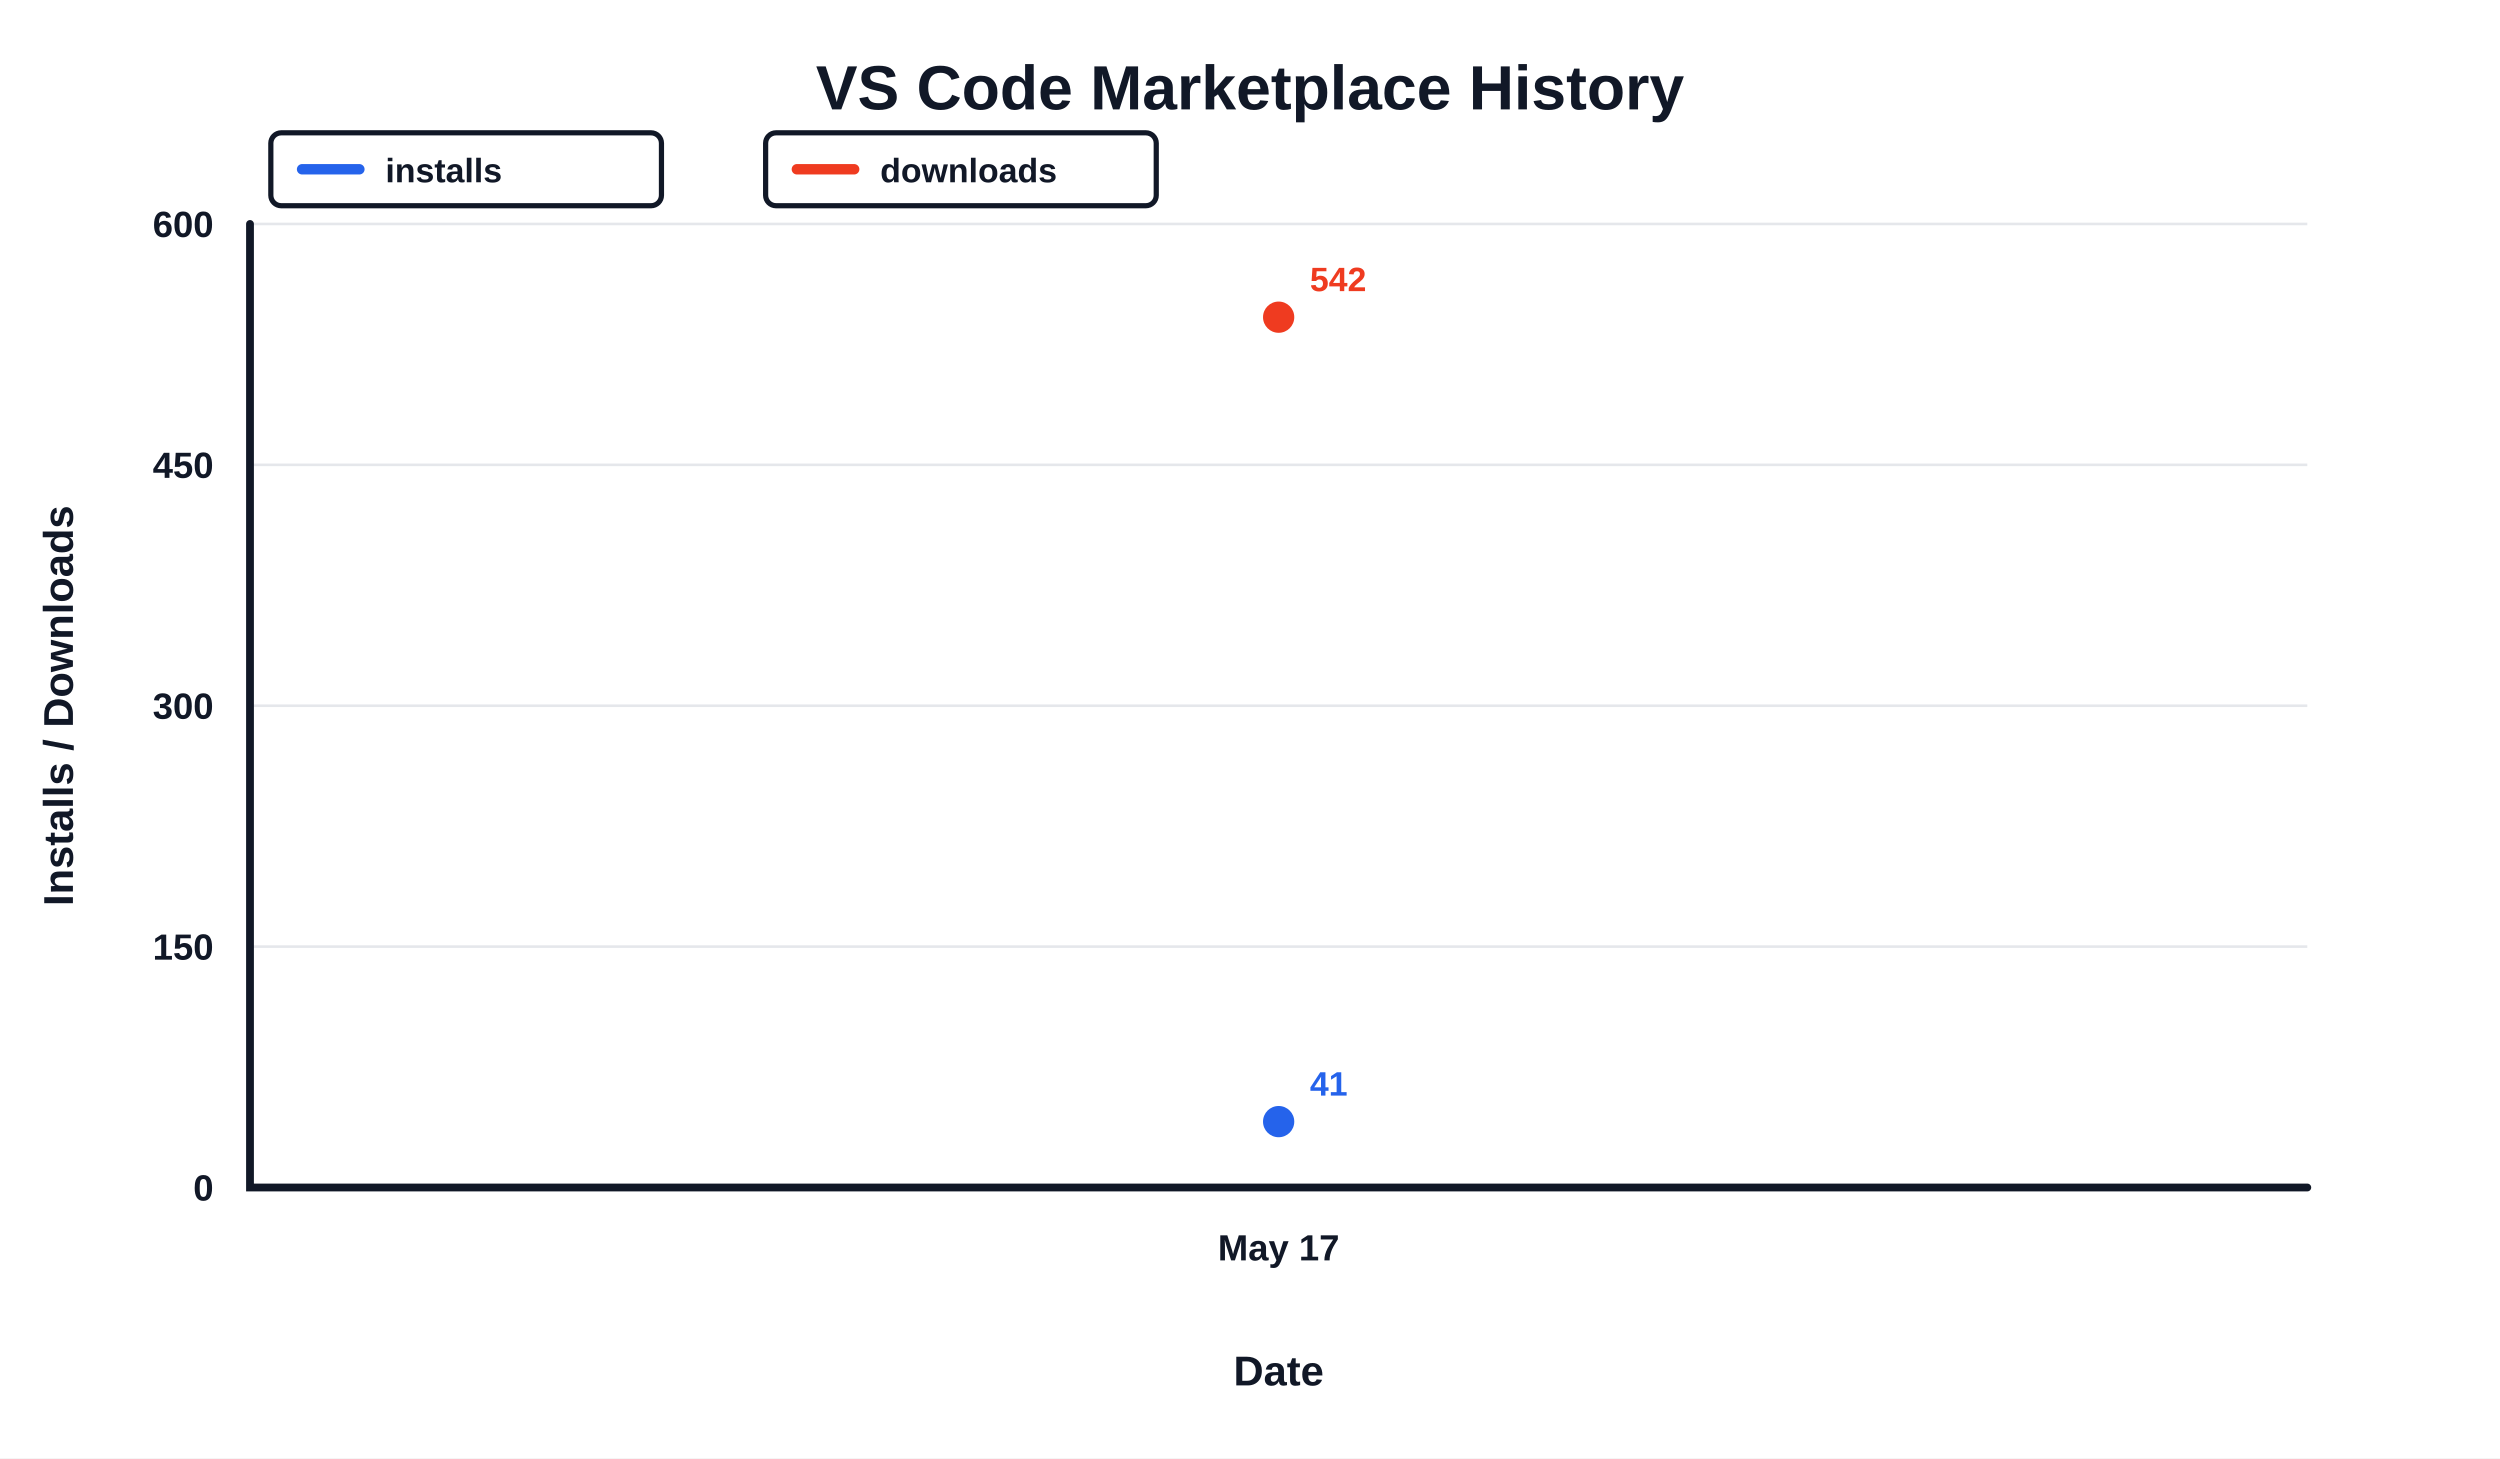
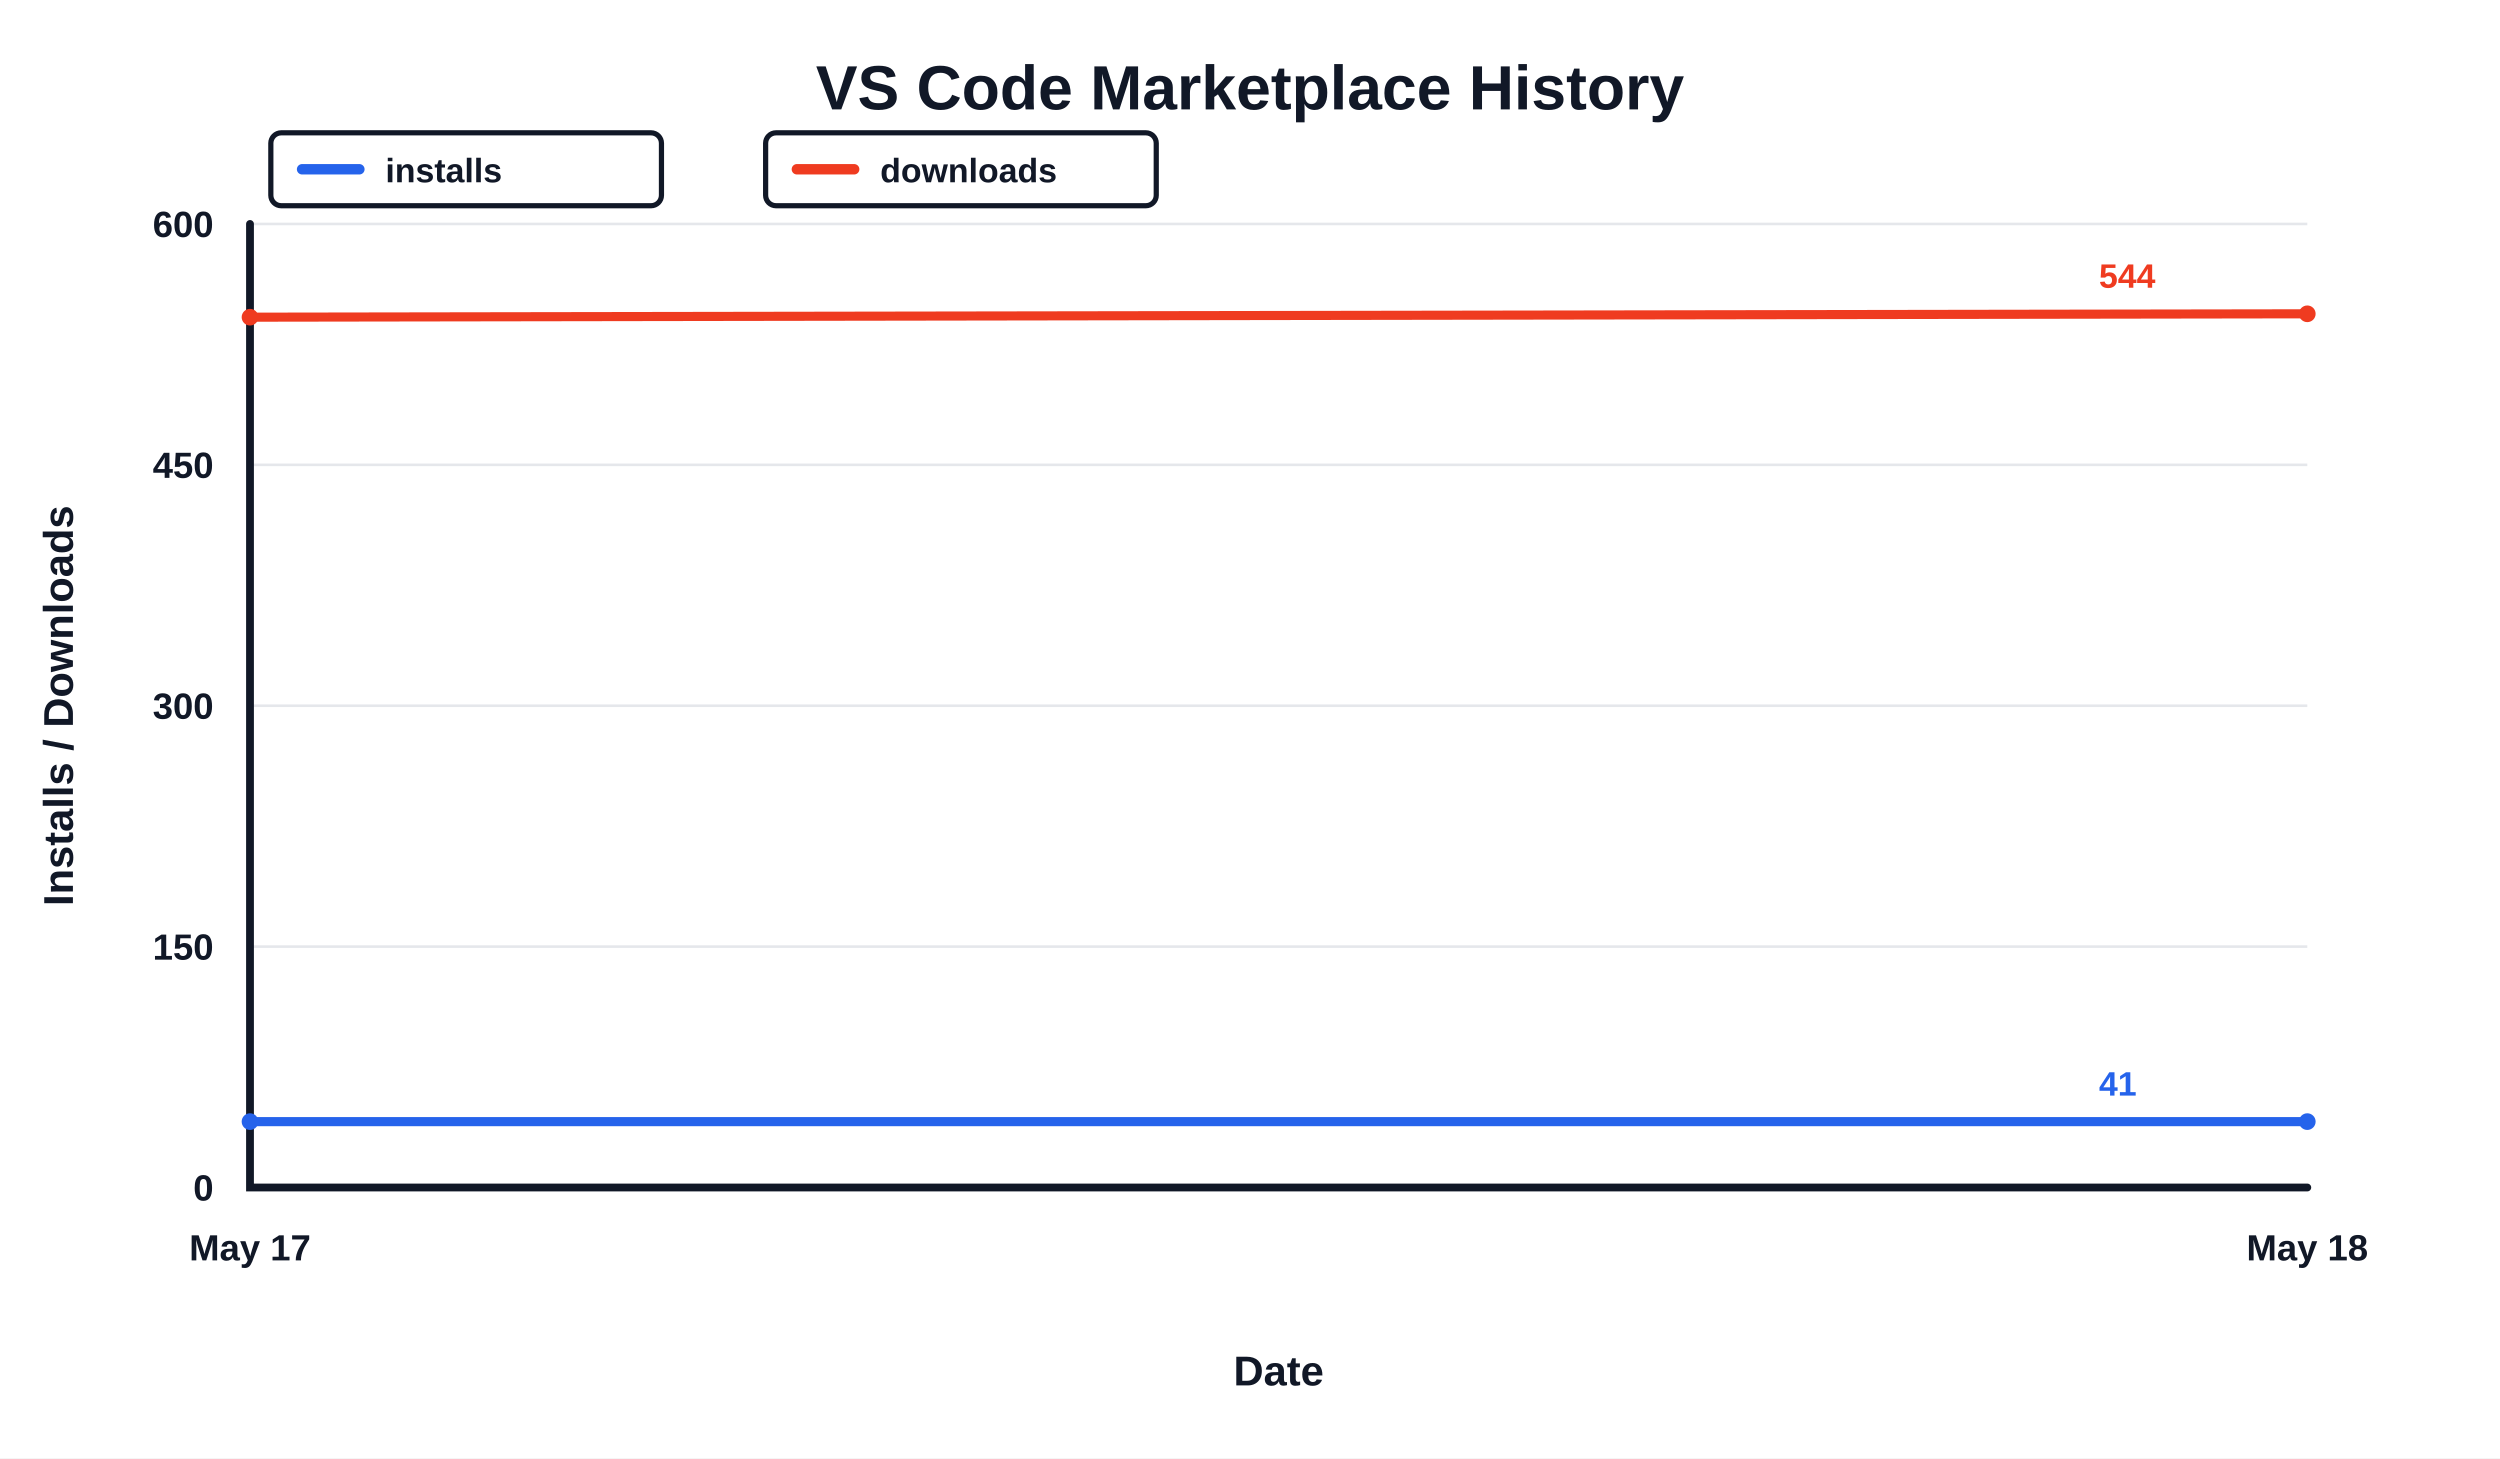
<svg xmlns="http://www.w3.org/2000/svg" width="960" height="560" viewBox="0 0 960 560" role="img" aria-label="winterdrive.quick-prompt VS Code Marketplace History line chart">
  <rect width="960" height="560" fill="#ffffff" />
  <text x="480" y="42" text-anchor="middle" font-family="Segoe UI, Arial, sans-serif" font-size="24" font-weight="700" fill="#111827">VS Code Marketplace History</text>
  <g transform="translate(104,64)">
    <rect x="0" y="-13" width="150" height="28" rx="4" fill="#ffffff" stroke="#111827" stroke-width="2" />
    <line x1="12" y1="1" x2="34" y2="1" stroke="#2563eb" stroke-width="4" stroke-linecap="round" />
    <text x="44" y="6" font-family="Segoe UI, Arial, sans-serif" font-size="13" font-weight="600" fill="#111827">installs</text>
  </g>
  <g transform="translate(294,64)">
    <rect x="0" y="-13" width="150" height="28" rx="4" fill="#ffffff" stroke="#111827" stroke-width="2" />
    <line x1="12" y1="1" x2="34" y2="1" stroke="#ef3b20" stroke-width="4" stroke-linecap="round" />
    <text x="44" y="6" font-family="Segoe UI, Arial, sans-serif" font-size="13" font-weight="600" fill="#111827">downloads</text>
  </g>
  <line x1="96" y1="456.0" x2="886" y2="456.0" stroke="#e5e7eb" stroke-width="1" />
  <text x="82" y="461.0" text-anchor="end" font-family="Segoe UI, Arial, sans-serif" font-size="14" font-weight="600" fill="#111827">0</text>
  <line x1="96" y1="363.5" x2="886" y2="363.5" stroke="#e5e7eb" stroke-width="1" />
  <text x="82" y="368.5" text-anchor="end" font-family="Segoe UI, Arial, sans-serif" font-size="14" font-weight="600" fill="#111827">150</text>
  <line x1="96" y1="271.0" x2="886" y2="271.0" stroke="#e5e7eb" stroke-width="1" />
  <text x="82" y="276.0" text-anchor="end" font-family="Segoe UI, Arial, sans-serif" font-size="14" font-weight="600" fill="#111827">300</text>
  <line x1="96" y1="178.5" x2="886" y2="178.5" stroke="#e5e7eb" stroke-width="1" />
  <text x="82" y="183.5" text-anchor="end" font-family="Segoe UI, Arial, sans-serif" font-size="14" font-weight="600" fill="#111827">450</text>
  <line x1="96" y1="86.0" x2="886" y2="86.0" stroke="#e5e7eb" stroke-width="1" />
  <text x="82" y="91.0" text-anchor="end" font-family="Segoe UI, Arial, sans-serif" font-size="14" font-weight="600" fill="#111827">600</text>
  <path d="M96,86 L96,456 L886,456" fill="none" stroke="#111827" stroke-width="3" stroke-linecap="round" />
-   <circle cx="491.0" cy="430.7" r="6" fill="#2563eb" />
-   <text x="503.0" y="420.7" font-family="Segoe UI, Arial, sans-serif" font-size="13" font-weight="700" fill="#2563eb">41</text>
-   <circle cx="491.0" cy="121.8" r="6" fill="#ef3b20" />
-   <text x="503.0" y="111.8" font-family="Segoe UI, Arial, sans-serif" font-size="13" font-weight="700" fill="#ef3b20">542</text>
-   <text x="491.0" y="484" text-anchor="middle" font-family="Segoe UI, Arial, sans-serif" font-size="14" font-weight="600" fill="#111827">May 17</text>
+   <path d="M96.0,430.7 L886.0,430.7" fill="none" stroke="#2563eb" stroke-width="3.5" stroke-linecap="round" stroke-linejoin="round" />
+   <circle cx="96.0" cy="430.7" r="3.2" fill="#2563eb" />
+   <circle cx="886.0" cy="430.7" r="3.2" fill="#2563eb" />
+   <text x="806.0" y="420.7" font-family="Segoe UI, Arial, sans-serif" font-size="13" font-weight="700" fill="#2563eb">41</text>
+   <path d="M96.0,121.8 L886.0,120.5" fill="none" stroke="#ef3b20" stroke-width="3.5" stroke-linecap="round" stroke-linejoin="round" />
+   <circle cx="96.0" cy="121.8" r="3.2" fill="#ef3b20" />
+   <circle cx="886.0" cy="120.5" r="3.2" fill="#ef3b20" />
+   <text x="806.0" y="110.5" font-family="Segoe UI, Arial, sans-serif" font-size="13" font-weight="700" fill="#ef3b20">544</text>
+   <text x="96.0" y="484" text-anchor="middle" font-family="Segoe UI, Arial, sans-serif" font-size="14" font-weight="600" fill="#111827">May 17</text>
+   <text x="886.0" y="484" text-anchor="middle" font-family="Segoe UI, Arial, sans-serif" font-size="14" font-weight="600" fill="#111827">May 18</text>
  <text x="491" y="532" text-anchor="middle" font-family="Segoe UI, Arial, sans-serif" font-size="16" font-weight="600" fill="#111827">Date</text>
  <text transform="translate(28 271) rotate(-90)" text-anchor="middle" font-family="Segoe UI, Arial, sans-serif" font-size="16" font-weight="600" fill="#111827">Installs / Downloads</text>
</svg>
